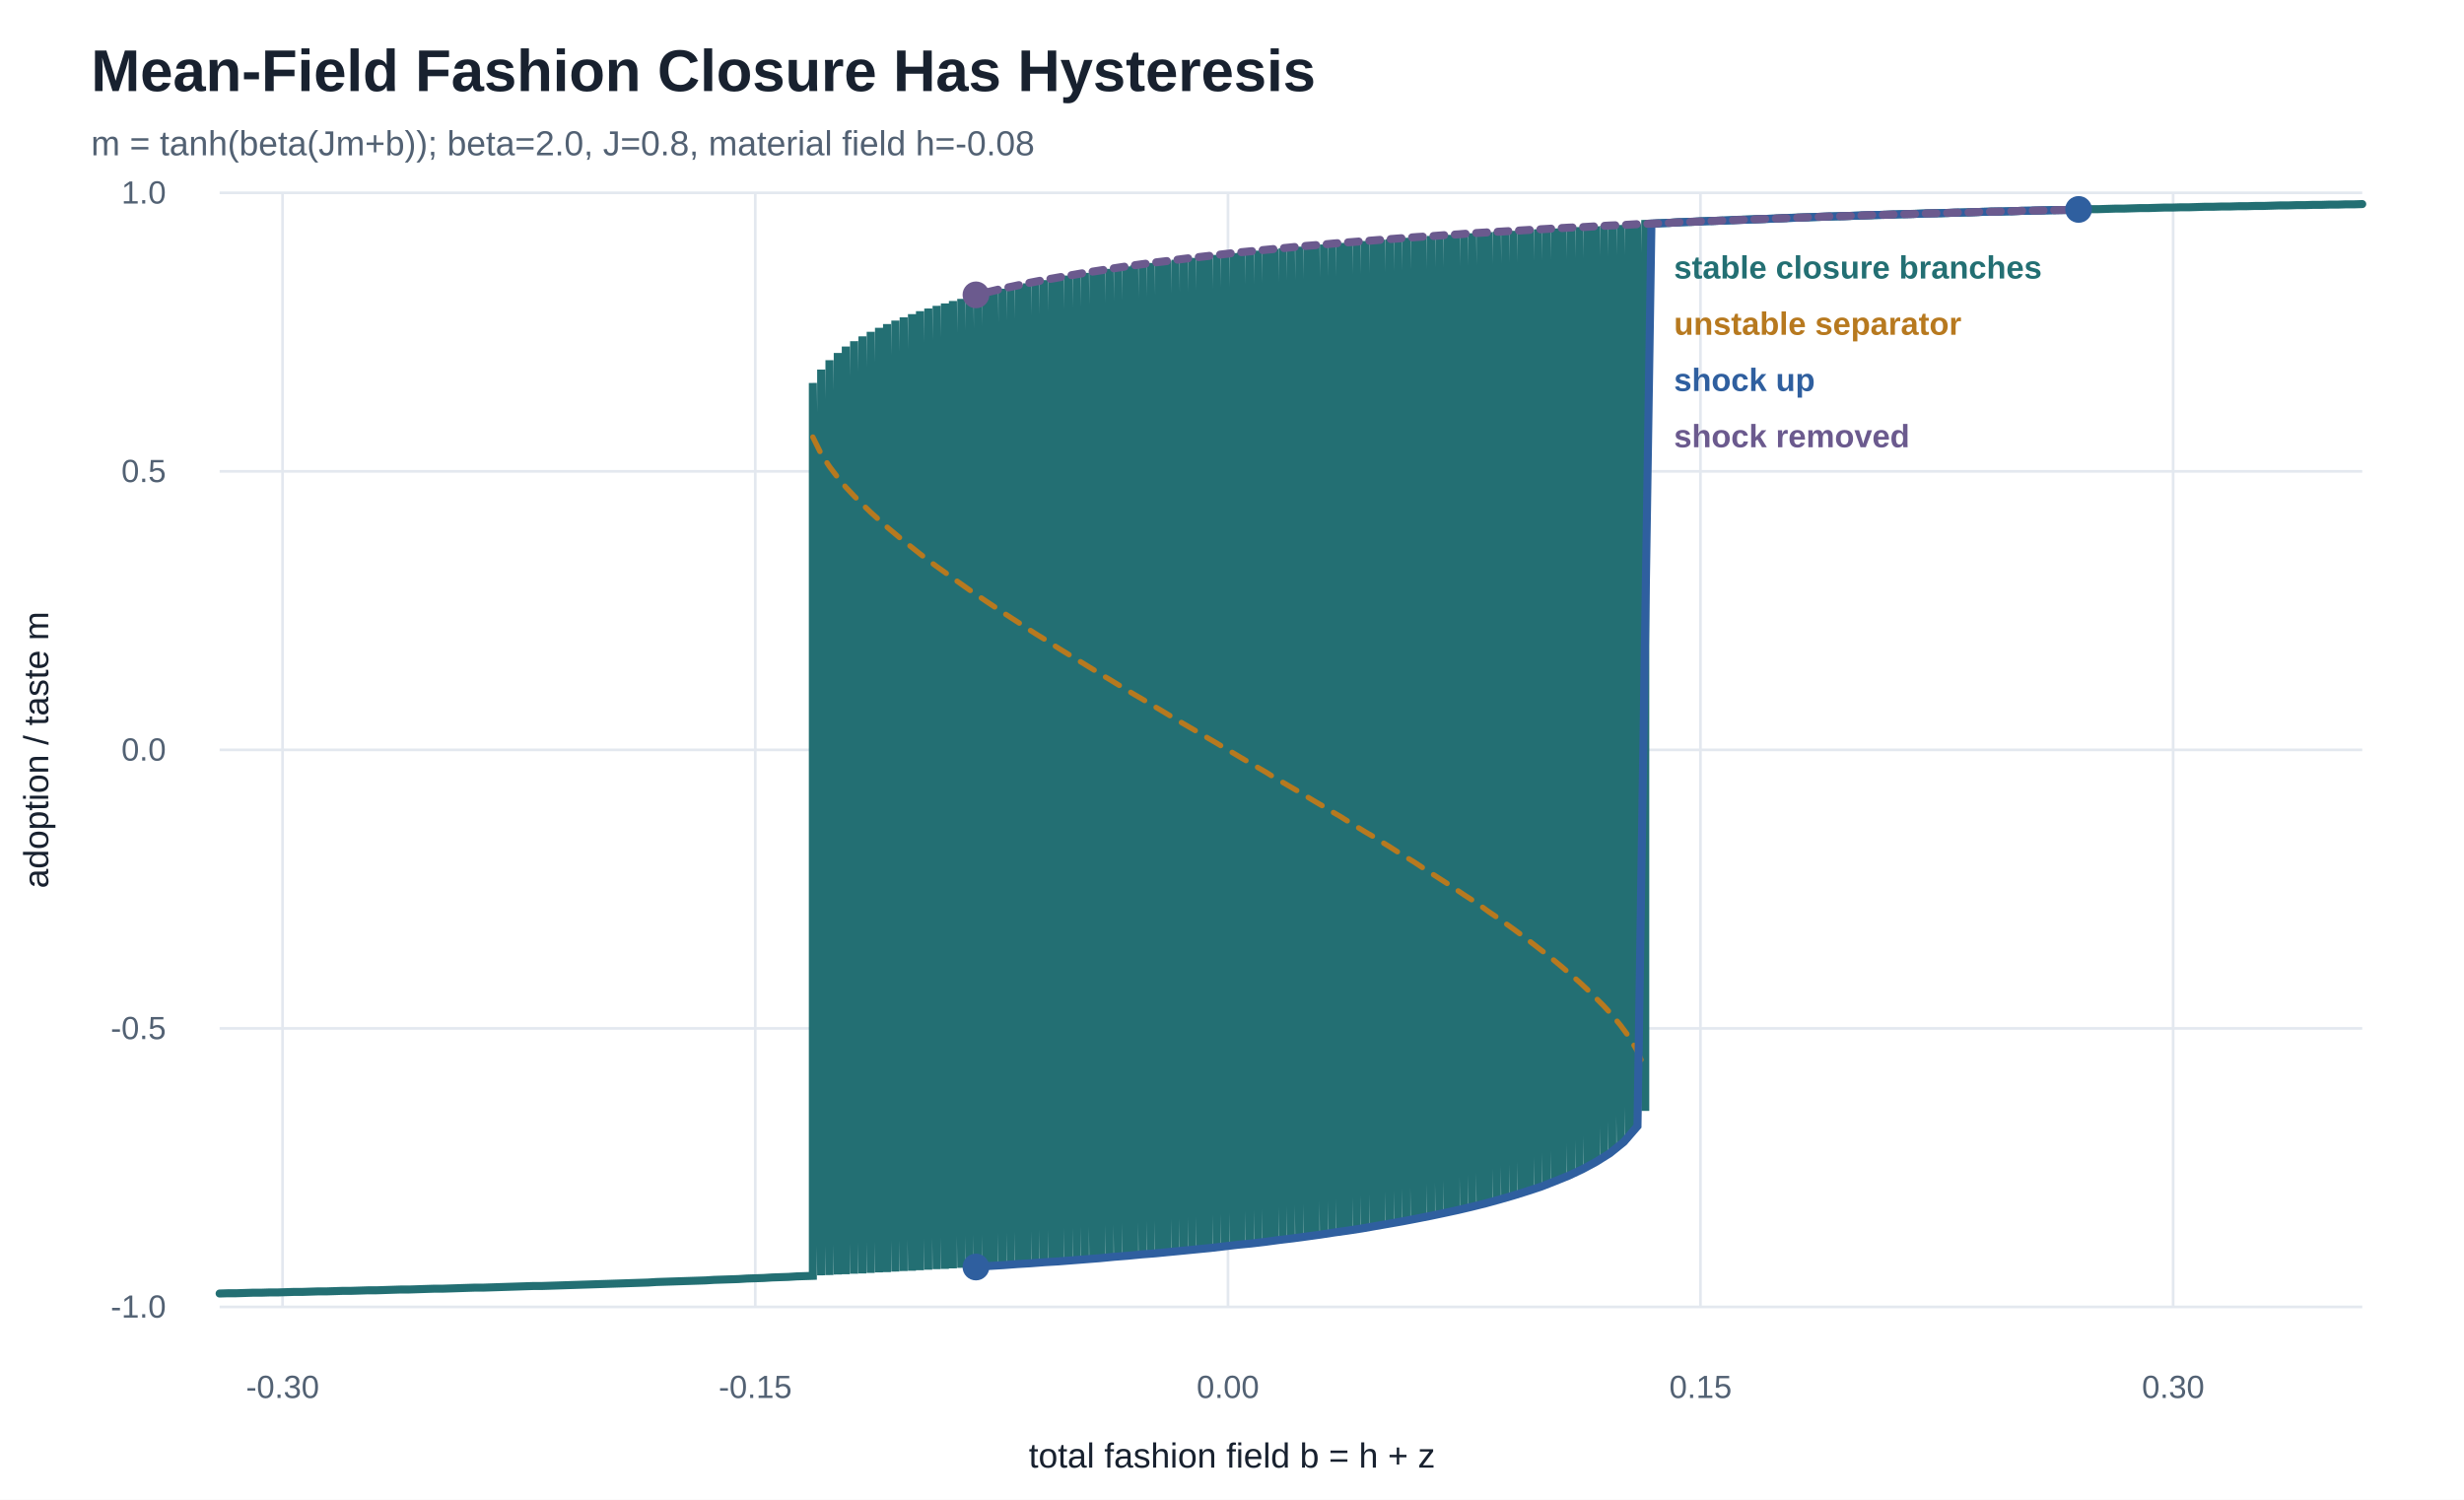
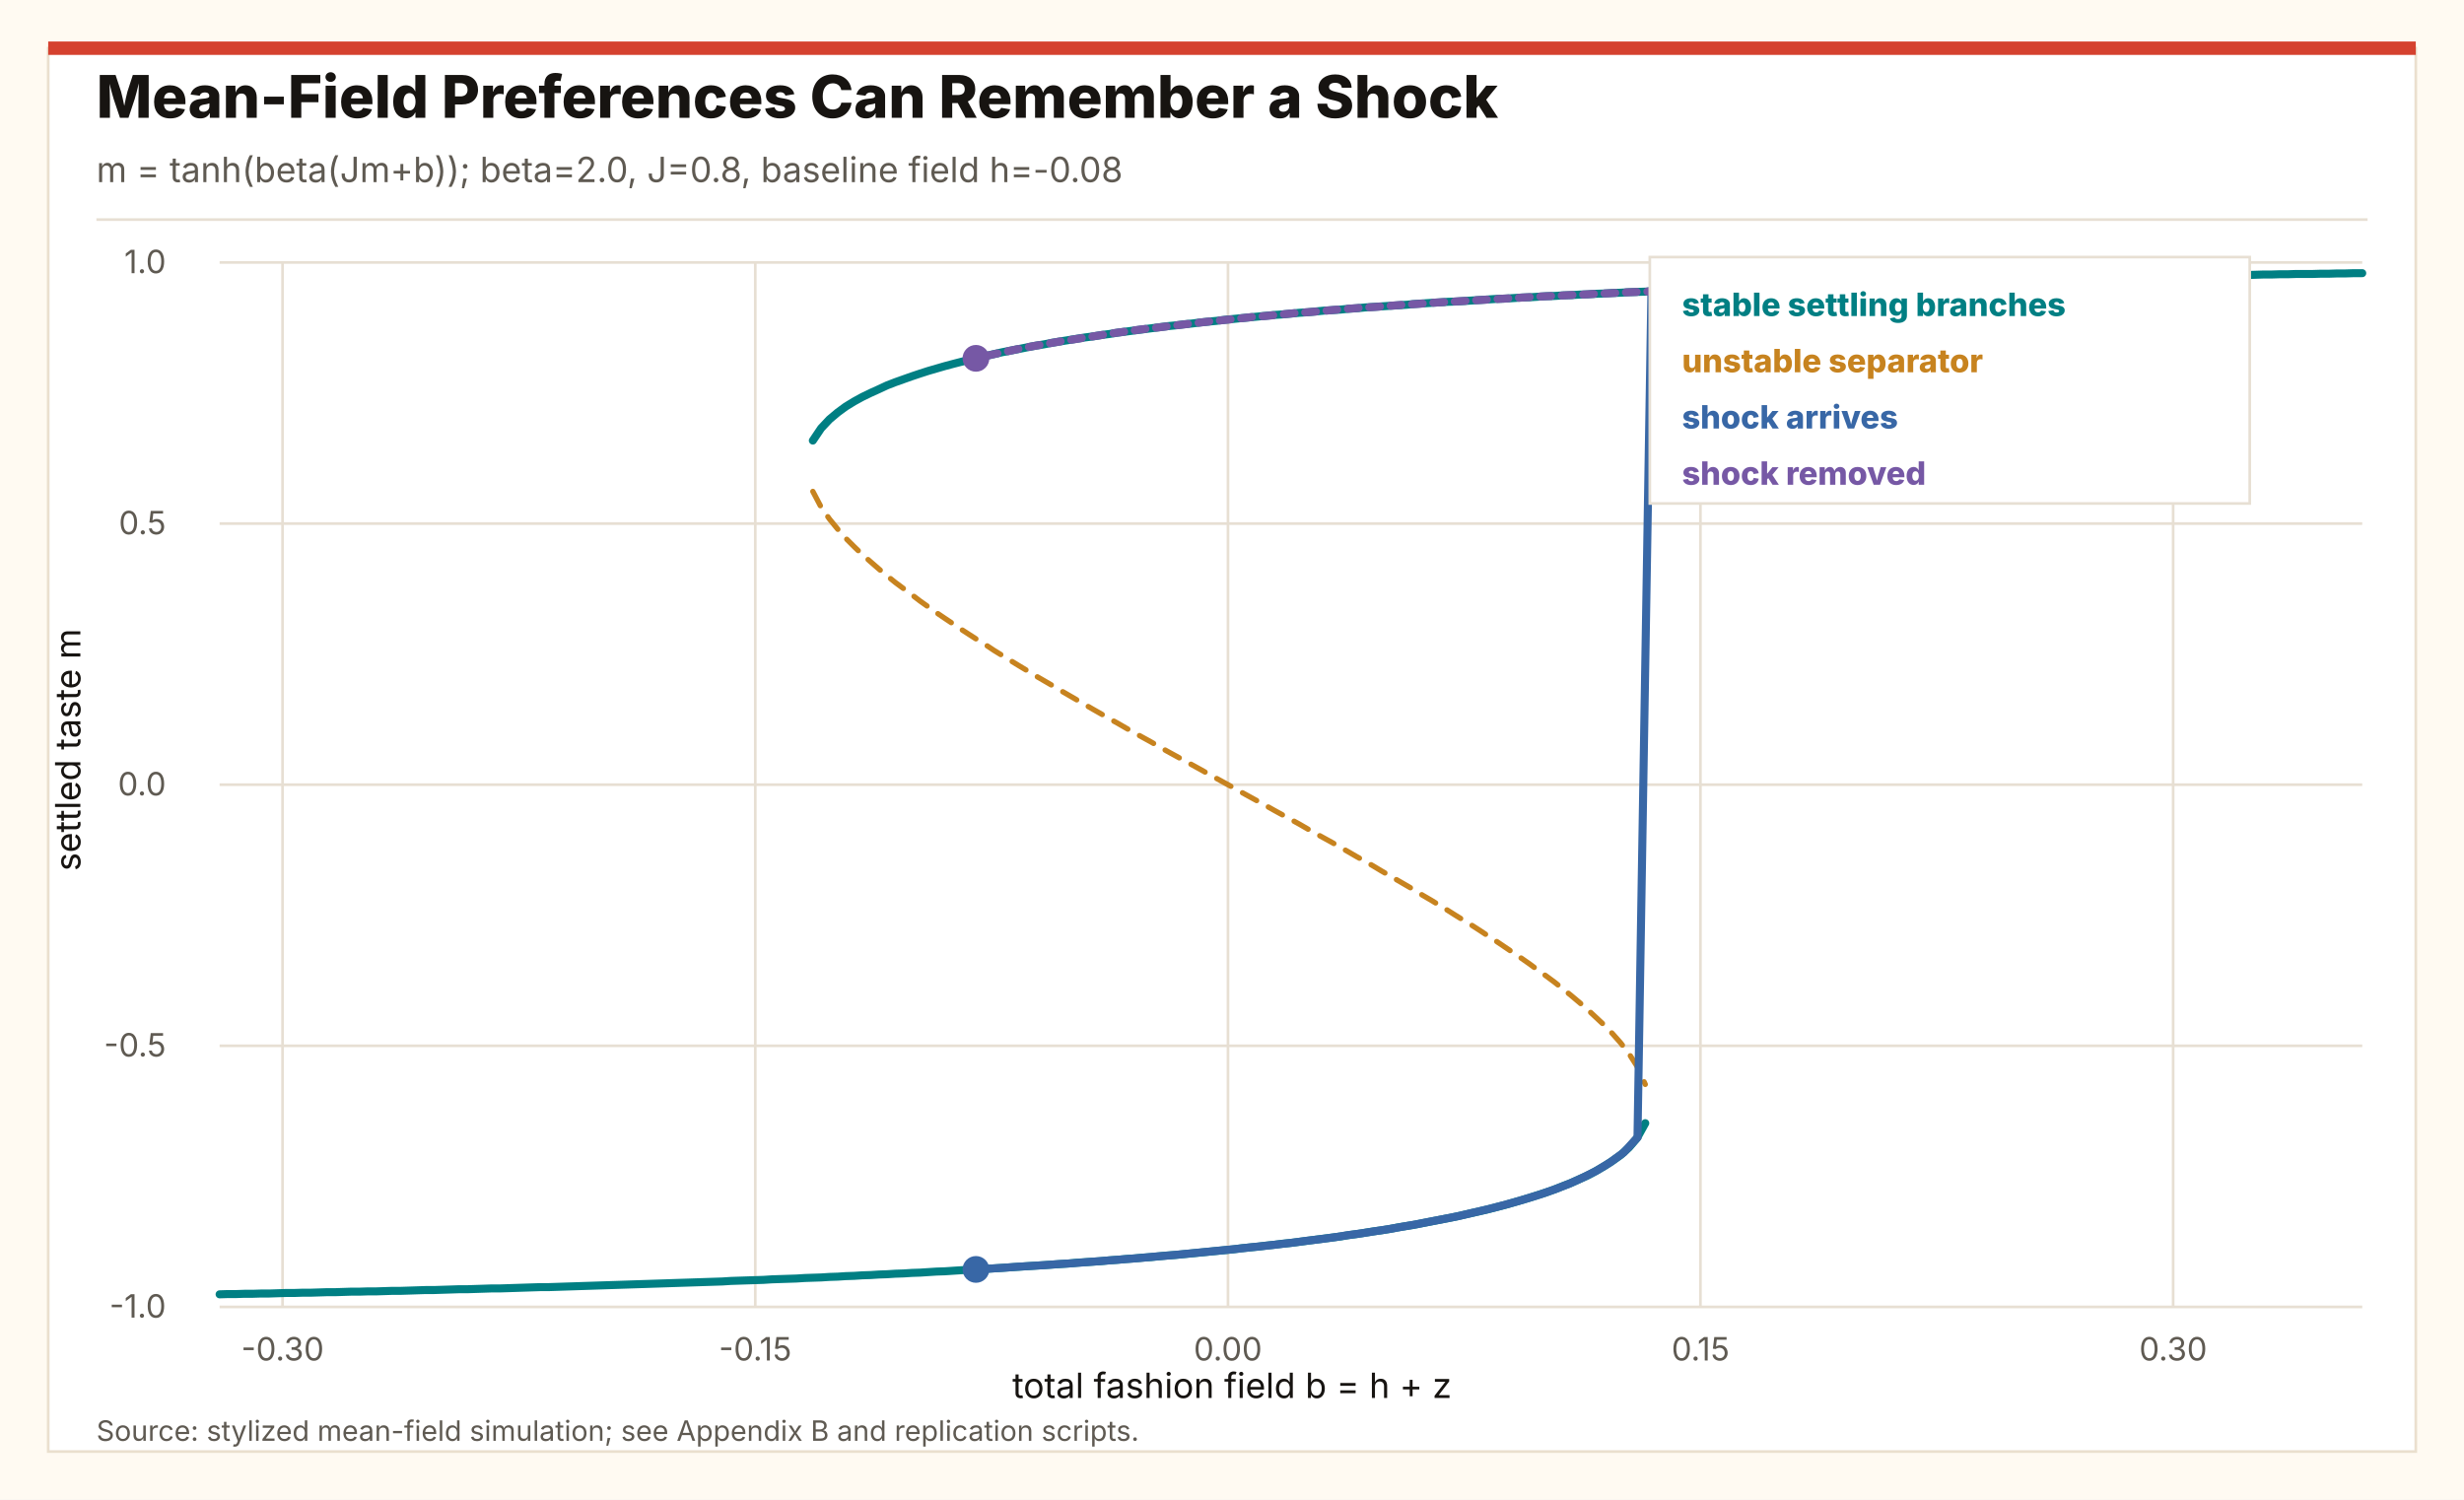
<svg xmlns="http://www.w3.org/2000/svg" width="920" height="560" viewBox="0 0 920 560">
-   <rect width="100%" height="100%" fill="#ffffff" />
-   <text x="34" y="34" font-family="Arial, sans-serif" font-size="22" font-weight="700" fill="#18212f">Mean-Field Fashion Closure Has Hysteresis</text>
-   <text x="34" y="58" font-family="Arial, sans-serif" font-size="13" fill="#526173">m = tanh(beta(Jm+b)); beta=2.0, J=0.8, material field h=-0.08</text>
-   <line x1="105.5" y1="72" x2="105.5" y2="488" stroke="#e3e8ef" />
-   <text x="105.529" y="522" font-family="Arial, sans-serif" font-size="12" fill="#526173" text-anchor="middle">-0.30</text>
-   <line x1="282.0" y1="72" x2="282.0" y2="488" stroke="#e3e8ef" />
-   <text x="282" y="522" font-family="Arial, sans-serif" font-size="12" fill="#526173" text-anchor="middle">-0.15</text>
-   <line x1="458.5" y1="72" x2="458.5" y2="488" stroke="#e3e8ef" />
-   <text x="458.471" y="522" font-family="Arial, sans-serif" font-size="12" fill="#526173" text-anchor="middle">0.00</text>
-   <line x1="634.9" y1="72" x2="634.9" y2="488" stroke="#e3e8ef" />
-   <text x="634.941" y="522" font-family="Arial, sans-serif" font-size="12" fill="#526173" text-anchor="middle">0.15</text>
-   <line x1="811.4" y1="72" x2="811.4" y2="488" stroke="#e3e8ef" />
-   <text x="811.412" y="522" font-family="Arial, sans-serif" font-size="12" fill="#526173" text-anchor="middle">0.30</text>
-   <line x1="82" y1="488.0" x2="882" y2="488.0" stroke="#e3e8ef" />
-   <text x="62" y="492.0" font-family="Arial, sans-serif" font-size="12" fill="#526173" text-anchor="end">-1.0</text>
-   <line x1="82" y1="384.0" x2="882" y2="384.0" stroke="#e3e8ef" />
-   <text x="62" y="388.0" font-family="Arial, sans-serif" font-size="12" fill="#526173" text-anchor="end">-0.5</text>
-   <line x1="82" y1="280.0" x2="882" y2="280.0" stroke="#e3e8ef" />
-   <text x="62" y="284.0" font-family="Arial, sans-serif" font-size="12" fill="#526173" text-anchor="end">0.0</text>
-   <line x1="82" y1="176.0" x2="882" y2="176.0" stroke="#e3e8ef" />
-   <text x="62" y="180.0" font-family="Arial, sans-serif" font-size="12" fill="#526173" text-anchor="end">0.5</text>
-   <line x1="82" y1="72.0" x2="882" y2="72.0" stroke="#e3e8ef" />
-   <text x="62" y="76.0" font-family="Arial, sans-serif" font-size="12" fill="#526173" text-anchor="end">1.0</text>
-   <polyline points="82.0,483.0 85.1,482.9 88.2,482.9 91.2,482.8 94.3,482.7 97.4,482.7 100.5,482.6 103.5,482.6 106.6,482.5 109.7,482.4 112.8,482.4 115.8,482.3 118.9,482.2 122.0,482.2 125.1,482.1 128.2,482.0 131.2,482.0 134.3,481.9 137.4,481.8 140.5,481.8 143.5,481.7 146.6,481.6 149.7,481.5 152.8,481.5 155.8,481.4 158.9,481.3 162.0,481.2 165.1,481.2 168.2,481.1 171.2,481.0 174.3,480.9 177.4,480.8 180.5,480.8 183.5,480.7 186.6,480.6 189.7,480.5 192.8,480.4 195.8,480.3 198.9,480.2 202.0,480.2 205.1,480.1 208.2,480.0 211.2,479.9 214.3,479.8 217.4,479.7 220.5,479.6 223.5,479.5 226.6,479.4 229.7,479.3 232.8,479.2 235.8,479.1 238.9,479.0 242.0,478.9 245.1,478.7 248.2,478.6 251.2,478.5 254.3,478.4 257.4,478.3 260.5,478.2 263.5,478.1 266.6,477.9 269.7,477.8 272.8,477.7 275.8,477.6 278.9,477.4 282.0,477.3 285.1,477.2 288.2,477.0 291.2,476.9 294.3,476.8 297.4,476.6 300.5,476.5 303.5,476.4 303.5,143.0 306.6,476.2 306.6,138.0 309.7,476.1 309.7,134.5 312.8,475.9 312.8,131.8 315.8,475.8 315.8,129.4 318.9,475.6 318.9,127.4 322.0,475.5 322.0,125.6 325.1,475.3 325.1,123.9 328.2,475.1 328.2,122.4 331.2,475.0 331.2,121.0 334.3,474.8 334.3,119.7 337.4,474.6 337.4,118.5 340.5,474.5 340.5,117.3 343.5,474.3 343.5,116.2 346.6,474.1 346.6,115.2 349.7,473.9 349.7,114.2 352.8,473.8 352.8,113.3 355.8,473.6 355.8,112.4 358.9,473.4 358.9,111.6 362.0,473.2 362.0,110.7 365.1,473.0 365.1,110.0 368.2,472.8 368.2,109.2 371.2,472.6 371.2,108.5 374.3,472.4 374.3,107.8 377.4,472.2 377.4,107.1 380.5,472.0 380.5,106.4 383.5,471.8 383.5,105.8 386.6,471.6 386.6,105.2 389.7,471.4 389.7,104.6 392.8,471.1 392.8,104.0 395.8,470.9 395.8,103.5 398.9,470.7 398.9,102.9 402.0,470.4 402.0,102.4 405.1,470.2 405.1,101.9 408.2,470.0 408.2,101.4 411.2,469.7 411.2,100.9 414.3,469.5 414.3,100.4 417.4,469.2 417.4,100.0 420.5,468.9 420.5,99.5 423.5,468.7 423.5,99.1 426.6,468.4 426.6,98.6 429.7,468.1 429.7,98.2 432.8,467.8 432.8,97.8 435.8,467.6 435.8,97.4 438.9,467.3 438.9,97.0 442.0,467.0 442.0,96.7 445.1,466.7 445.1,96.3 448.2,466.3 448.2,95.9 451.2,466.0 451.2,95.6 454.3,465.7 454.3,95.2 457.4,465.4 457.4,94.9 460.5,465.0 460.5,94.5 463.5,464.7 463.5,94.2 466.6,464.3 466.6,93.9 469.7,464.0 469.7,93.6 472.8,463.6 472.8,93.3 475.8,463.2 475.8,93.0 478.9,462.9 478.9,92.7 482.0,462.5 482.0,92.4 485.1,462.1 485.1,92.1 488.2,461.6 488.2,91.8 491.2,461.2 491.2,91.5 494.3,460.8 494.3,91.3 497.4,460.4 497.4,91.0 500.5,459.9 500.5,90.7 503.5,459.4 503.5,90.5 506.6,459.0 506.6,90.2 509.7,458.5 509.7,90.0 512.8,458.0 512.8,89.7 515.8,457.4 515.8,89.5 518.9,456.9 518.9,89.3 522.0,456.4 522.0,89.0 525.1,455.8 525.1,88.8 528.2,455.2 528.2,88.6 531.2,454.6 531.2,88.4 534.3,454.0 534.3,88.1 537.4,453.4 537.4,87.9 540.5,452.7 540.5,87.7 543.5,452.0 543.5,87.5 546.6,451.3 546.6,87.3 549.7,450.6 549.7,87.1 552.8,449.8 552.8,86.9 555.8,449.0 555.8,86.7 558.9,448.2 558.9,86.5 562.0,447.3 562.0,86.4 565.1,446.4 565.1,86.2 568.2,445.5 568.2,86.0 571.2,444.5 571.2,85.8 574.3,443.4 574.3,85.6 577.4,442.3 577.4,85.5 580.5,441.2 580.5,85.3 583.5,439.9 583.5,85.1 586.6,438.6 586.6,85.0 589.7,437.2 589.7,84.8 592.8,435.6 592.8,84.7 595.8,433.9 595.8,84.5 598.9,432.0 598.9,84.3 602.0,429.9 602.0,84.2 605.1,427.5 605.1,84.0 608.2,424.5 608.2,83.9 611.2,420.8 611.2,83.7 614.3,414.8 614.3,83.6 617.4,83.5 620.5,83.3 623.5,83.2 626.6,83.0 629.7,82.9 632.8,82.8 635.8,82.6 638.9,82.5 642.0,82.4 645.1,82.3 648.2,82.1 651.2,82.0 654.3,81.9 657.4,81.8 660.5,81.7 663.5,81.6 666.6,81.4 669.7,81.3 672.8,81.2 675.8,81.1 678.9,81.0 682.0,80.9 685.1,80.8 688.2,80.7 691.2,80.6 694.3,80.5 697.4,80.4 700.5,80.3 703.5,80.2 706.6,80.1 709.7,80.0 712.8,79.9 715.8,79.8 718.9,79.7 722.0,79.6 725.1,79.6 728.2,79.5 731.2,79.4 734.3,79.3 737.4,79.2 740.5,79.1 743.5,79.0 746.6,79.0 749.7,78.9 752.8,78.8 755.8,78.7 758.9,78.7 762.0,78.6 765.1,78.5 768.2,78.4 771.2,78.4 774.3,78.3 777.4,78.2 780.5,78.1 783.5,78.1 786.6,78.0 789.7,77.9 792.8,77.9 795.8,77.8 798.9,77.7 802.0,77.7 805.1,77.6 808.2,77.5 811.2,77.5 814.3,77.4 817.4,77.4 820.5,77.3 823.5,77.2 826.6,77.2 829.7,77.1 832.8,77.1 835.8,77.0 838.9,77.0 842.0,76.9 845.1,76.9 848.2,76.8 851.2,76.7 854.3,76.7 857.4,76.6 860.5,76.6 863.5,76.5 866.6,76.5 869.7,76.4 872.8,76.4 875.8,76.3 878.9,76.3 882.0,76.2" fill="none" stroke="#236f73" stroke-width="3.0" stroke-linecap="round" />
-   <polyline points="303.5,163.2 306.6,169.5 309.7,174.2 312.8,178.3 315.8,181.9 318.9,185.2 322.0,188.3 325.1,191.3 328.2,194.1 331.2,196.8 334.3,199.4 337.4,202.0 340.5,204.4 343.5,206.8 346.6,209.2 349.7,211.5 352.8,213.7 355.8,215.9 358.9,218.1 362.0,220.3 365.1,222.4 368.2,224.5 371.2,226.5 374.3,228.6 377.4,230.6 380.5,232.6 383.5,234.6 386.6,236.6 389.7,238.5 392.8,240.5 395.8,242.4 398.9,244.3 402.0,246.2 405.1,248.1 408.2,250.0 411.2,251.9 414.3,253.7 417.4,255.6 420.5,257.5 423.5,259.3 426.6,261.1 429.7,263.0 432.8,264.8 435.8,266.6 438.9,268.5 442.0,270.3 445.1,272.1 448.2,273.9 451.2,275.7 454.3,277.5 457.4,279.4 460.5,281.2 463.5,283.0 466.6,284.8 469.7,286.6 472.8,288.4 475.8,290.3 478.9,292.1 482.0,293.9 485.1,295.7 488.2,297.6 491.2,299.4 494.3,301.2 497.4,303.1 500.5,304.9 503.5,306.8 506.6,308.7 509.7,310.6 512.8,312.4 515.8,314.3 518.9,316.2 522.0,318.2 525.1,320.1 528.2,322.0 531.2,324.0 534.3,326.0 537.4,328.0 540.5,330.0 543.5,332.0 546.6,334.1 549.7,336.1 552.8,338.2 555.8,340.4 558.9,342.5 562.0,344.7 565.1,346.9 568.2,349.2 571.2,351.5 574.3,353.9 577.4,356.3 580.5,358.8 583.5,361.3 586.6,364.0 589.7,366.7 592.8,369.6 595.8,372.6 598.9,375.7 602.0,379.1 605.1,382.9 608.2,387.1 611.2,392.2 614.3,399.4" fill="none" stroke="#b7791f" stroke-width="2.0" stroke-linecap="round" stroke-dasharray="6 5" />
-   <polyline points="364.4,473.1 369.5,472.7 374.6,472.4 379.8,472.0 384.9,471.7 390.1,471.3 395.2,471.0 400.4,470.6 405.5,470.2 410.7,469.8 415.8,469.3 421.0,468.9 426.1,468.4 431.3,468.0 436.4,467.5 441.6,467.0 446.7,466.5 451.9,466.0 457.0,465.4 462.1,464.8 467.3,464.3 472.4,463.7 477.6,463.0 482.7,462.4 487.9,461.7 493.0,461.0 498.2,460.2 503.3,459.5 508.5,458.7 513.6,457.8 518.8,456.9 523.9,456.0 529.1,455.0 534.2,454.0 539.4,452.9 544.5,451.8 549.6,450.6 554.8,449.3 559.9,447.9 565.1,446.4 570.2,444.8 575.4,443.1 580.5,441.1 585.7,439.0 590.8,436.6 596.0,433.8 601.1,430.6 606.3,426.4 611.4,420.5 616.6,83.5 621.7,83.3 626.9,83.0 632.0,82.8 637.1,82.6 642.3,82.4 647.4,82.2 652.6,82.0 657.7,81.8 662.9,81.6 668.0,81.4 673.2,81.2 678.3,81.0 683.5,80.8 688.6,80.7 693.8,80.5 698.9,80.3 704.1,80.2 709.2,80.0 714.4,79.9 719.5,79.7 724.6,79.6 729.8,79.4 734.9,79.3 740.1,79.1 745.2,79.0 750.4,78.9 755.5,78.7 760.7,78.6 765.8,78.5 771.0,78.4 776.1,78.2" fill="none" stroke="#2f5f9f" stroke-width="3.0" stroke-linecap="round" />
-   <polyline points="771.0,78.4 765.8,78.5 760.7,78.6 755.5,78.7 750.4,78.9 745.2,79.0 740.1,79.1 734.9,79.3 729.8,79.4 724.6,79.6 719.5,79.7 714.4,79.9 709.2,80.0 704.1,80.2 698.9,80.3 693.8,80.5 688.6,80.7 683.5,80.8 678.3,81.0 673.2,81.2 668.0,81.4 662.9,81.6 657.7,81.8 652.6,82.0 647.4,82.2 642.3,82.4 637.1,82.6 632.0,82.8 626.9,83.0 621.7,83.3 616.6,83.5 611.4,83.7 606.3,84.0 601.1,84.2 596.0,84.5 590.8,84.8 585.7,85.0 580.5,85.3 575.4,85.6 570.2,85.9 565.1,86.2 559.9,86.5 554.8,86.8 549.6,87.1 544.5,87.5 539.4,87.8 534.2,88.2 529.1,88.5 523.9,88.9 518.8,89.3 513.6,89.7 508.5,90.1 503.3,90.5 498.2,90.9 493.0,91.4 487.9,91.8 482.7,92.3 477.6,92.8 472.4,93.3 467.3,93.8 462.1,94.3 457.0,94.9 451.9,95.5 446.7,96.1 441.6,96.7 436.4,97.4 431.3,98.0 426.1,98.7 421.0,99.4 415.8,100.2 410.7,101.0 405.5,101.8 400.4,102.7 395.2,103.6 390.1,104.5 384.9,105.5 379.8,106.6 374.6,107.7 369.5,108.9 364.4,110.1" fill="none" stroke="#6b5a8e" stroke-width="3.0" stroke-linecap="round" stroke-dasharray="4 4" />
-   <circle cx="364.4" cy="473.1" r="5" fill="#2f5f9f" />
-   <circle cx="776.1" cy="78.2" r="5" fill="#2f5f9f" />
-   <circle cx="364.4" cy="110.1" r="5" fill="#6b5a8e" />
-   <text x="460.0" y="548" font-family="Arial, sans-serif" font-size="13" fill="#18212f" text-anchor="middle">total fashion field b = h + z</text>
-   <text x="18" y="280.0" font-family="Arial, sans-serif" font-size="13" fill="#18212f" transform="rotate(-90 18 280.0)" text-anchor="middle">adoption / taste m</text>
-   <text x="625" y="104" font-family="Arial, sans-serif" font-size="12" fill="#236f73" font-weight="700">stable closure branches</text>
-   <text x="625" y="125" font-family="Arial, sans-serif" font-size="12" fill="#b7791f" font-weight="700">unstable separator</text>
-   <text x="625" y="146" font-family="Arial, sans-serif" font-size="12" fill="#2f5f9f" font-weight="700">shock up</text>
-   <text x="625" y="167" font-family="Arial, sans-serif" font-size="12" fill="#6b5a8e" font-weight="700">shock removed</text>
+   <rect width="100%" height="100%" fill="#fffaf2" />
+   <rect x="18" y="18" width="884" height="524" rx="0" fill="#ffffff" stroke="#eadfce" />
+   <line x1="18" y1="18" x2="902" y2="18" stroke="#d5412f" stroke-width="5" />
+   <text x="36" y="44" font-family="Inter, &quot;Helvetica Neue&quot;, Arial, sans-serif" font-size="22" font-weight="800" fill="#171411">Mean-Field Preferences Can Remember a Shock</text>
+   <text x="36" y="68" font-family="Inter, &quot;Helvetica Neue&quot;, Arial, sans-serif" font-size="13" fill="#5f5a52">m = tanh(beta(Jm+b)); beta=2.0, J=0.8, baseline field h=-0.08</text>
+   <line x1="36" y1="82" x2="884" y2="82" stroke="#e7dfd3" stroke-width="1" />
+   <line x1="105.5" y1="98" x2="105.5" y2="488" stroke="#e7dfd3" />
+   <text x="105.529" y="508" font-family="Inter, &quot;Helvetica Neue&quot;, Arial, sans-serif" font-size="12" fill="#5f5a52" text-anchor="middle">-0.30</text>
+   <line x1="282.0" y1="98" x2="282.0" y2="488" stroke="#e7dfd3" />
+   <text x="282" y="508" font-family="Inter, &quot;Helvetica Neue&quot;, Arial, sans-serif" font-size="12" fill="#5f5a52" text-anchor="middle">-0.15</text>
+   <line x1="458.5" y1="98" x2="458.5" y2="488" stroke="#e7dfd3" />
+   <text x="458.471" y="508" font-family="Inter, &quot;Helvetica Neue&quot;, Arial, sans-serif" font-size="12" fill="#5f5a52" text-anchor="middle">0.00</text>
+   <line x1="634.9" y1="98" x2="634.9" y2="488" stroke="#e7dfd3" />
+   <text x="634.941" y="508" font-family="Inter, &quot;Helvetica Neue&quot;, Arial, sans-serif" font-size="12" fill="#5f5a52" text-anchor="middle">0.15</text>
+   <line x1="811.4" y1="98" x2="811.4" y2="488" stroke="#e7dfd3" />
+   <text x="811.412" y="508" font-family="Inter, &quot;Helvetica Neue&quot;, Arial, sans-serif" font-size="12" fill="#5f5a52" text-anchor="middle">0.30</text>
+   <line x1="82" y1="488.0" x2="882" y2="488.0" stroke="#e7dfd3" />
+   <text x="62" y="492.0" font-family="Inter, &quot;Helvetica Neue&quot;, Arial, sans-serif" font-size="12" fill="#5f5a52" text-anchor="end">-1.0</text>
+   <line x1="82" y1="390.5" x2="882" y2="390.5" stroke="#e7dfd3" />
+   <text x="62" y="394.5" font-family="Inter, &quot;Helvetica Neue&quot;, Arial, sans-serif" font-size="12" fill="#5f5a52" text-anchor="end">-0.5</text>
+   <line x1="82" y1="293.0" x2="882" y2="293.0" stroke="#e7dfd3" />
+   <text x="62" y="297.0" font-family="Inter, &quot;Helvetica Neue&quot;, Arial, sans-serif" font-size="12" fill="#5f5a52" text-anchor="end">0.0</text>
+   <line x1="82" y1="195.5" x2="882" y2="195.5" stroke="#e7dfd3" />
+   <text x="62" y="199.5" font-family="Inter, &quot;Helvetica Neue&quot;, Arial, sans-serif" font-size="12" fill="#5f5a52" text-anchor="end">0.5</text>
+   <line x1="82" y1="98.0" x2="882" y2="98.0" stroke="#e7dfd3" />
+   <text x="62" y="102.0" font-family="Inter, &quot;Helvetica Neue&quot;, Arial, sans-serif" font-size="12" fill="#5f5a52" text-anchor="end">1.0</text>
+   <polyline points="82.0,483.3 85.1,483.2 88.2,483.2 91.2,483.1 94.3,483.1 97.4,483.0 100.5,483.0 103.5,482.9 106.6,482.8 109.7,482.8 112.8,482.7 115.8,482.7 118.9,482.6 122.0,482.5 125.1,482.5 128.2,482.4 131.2,482.3 134.3,482.3 137.4,482.2 140.5,482.2 143.5,482.1 146.6,482.0 149.7,482.0 152.8,481.9 155.8,481.8 158.9,481.7 162.0,481.7 165.1,481.6 168.2,481.5 171.2,481.4 174.3,481.4 177.4,481.3 180.5,481.2 183.5,481.1 186.6,481.1 189.7,481.0 192.8,480.9 195.8,480.8 198.9,480.7 202.0,480.6 205.1,480.6 208.2,480.5 211.2,480.4 214.3,480.3 217.4,480.2 220.5,480.1 223.5,480.0 226.6,479.9 229.7,479.8 232.8,479.7 235.8,479.6 238.9,479.5 242.0,479.4 245.1,479.3 248.2,479.2 251.2,479.1 254.3,479.0 257.4,478.9 260.5,478.8 263.5,478.7 266.6,478.6 269.7,478.5 272.8,478.3 275.8,478.2 278.9,478.1 282.0,478.0 285.1,477.9 288.2,477.7 291.2,477.6 294.3,477.5 297.4,477.4 300.5,477.2 303.5,477.1 306.6,477.0 309.7,476.8 312.8,476.7 315.8,476.5 318.9,476.4 322.0,476.2 325.1,476.1 328.2,475.9 331.2,475.8 334.3,475.6 337.4,475.5 340.5,475.3 343.5,475.2 346.6,475.0 349.7,474.8 352.8,474.7 355.8,474.5 358.9,474.3 362.0,474.1 365.1,474.0 368.2,473.8 371.2,473.6 374.3,473.4 377.4,473.2 380.5,473.0 383.5,472.8 386.6,472.6 389.7,472.4 392.8,472.2 395.8,472.0 398.9,471.8 402.0,471.5 405.1,471.3 408.2,471.1 411.2,470.9 414.3,470.6 417.4,470.4 420.5,470.1 423.5,469.9 426.6,469.6 429.7,469.4 432.8,469.1 435.8,468.8 438.9,468.6 442.0,468.3 445.1,468.0 448.2,467.7 451.2,467.4 454.3,467.1 457.4,466.8 460.5,466.5 463.5,466.1 466.6,465.8 469.7,465.5 472.8,465.1 475.8,464.8 478.9,464.4 482.0,464.1 485.1,463.7 488.2,463.3 491.2,462.9 494.3,462.5 497.4,462.1 500.5,461.7 503.5,461.2 506.6,460.8 509.7,460.3 512.8,459.8 515.8,459.4 518.9,458.9 522.0,458.3 525.1,457.8 528.2,457.3 531.2,456.7 534.3,456.1 537.4,455.5 540.5,454.9 543.5,454.3 546.6,453.6 549.7,452.9 552.8,452.2 555.8,451.5 558.9,450.7 562.0,449.9 565.1,449.0 568.2,448.1 571.2,447.2 574.3,446.2 577.4,445.2 580.5,444.1 583.5,442.9 586.6,441.7 589.7,440.3 592.8,438.9 595.8,437.3 598.9,435.5 602.0,433.5 605.1,431.3 608.2,428.5 611.2,425.0 614.3,419.4" fill="none" stroke="#007f83" stroke-width="3.0" stroke-linecap="round" />
+   <polyline points="303.5,164.5 306.6,159.9 309.7,156.6 312.8,154.0 315.8,151.8 318.9,149.9 322.0,148.2 325.1,146.7 328.2,145.3 331.2,143.9 334.3,142.7 337.4,141.6 340.5,140.5 343.5,139.5 346.6,138.5 349.7,137.6 352.8,136.7 355.8,135.9 358.9,135.1 362.0,134.3 365.1,133.6 368.2,132.9 371.2,132.2 374.3,131.5 377.4,130.9 380.5,130.3 383.5,129.7 386.6,129.1 389.7,128.6 392.8,128.0 395.8,127.5 398.9,127.0 402.0,126.5 405.1,126.0 408.2,125.6 411.2,125.1 414.3,124.7 417.4,124.2 420.5,123.8 423.5,123.4 426.6,123.0 429.7,122.6 432.8,122.2 435.8,121.8 438.9,121.5 442.0,121.1 445.1,120.8 448.2,120.4 451.2,120.1 454.3,119.8 457.4,119.4 460.5,119.1 463.5,118.8 466.6,118.5 469.7,118.2 472.8,117.9 475.8,117.6 478.9,117.4 482.0,117.1 485.1,116.8 488.2,116.6 491.2,116.3 494.3,116.0 497.4,115.8 500.5,115.6 503.5,115.3 506.6,115.1 509.7,114.8 512.8,114.6 515.8,114.4 518.9,114.2 522.0,114.0 525.1,113.8 528.2,113.5 531.2,113.3 534.3,113.1 537.4,112.9 540.5,112.7 543.5,112.6 546.6,112.4 549.7,112.2 552.8,112.0 555.8,111.8 558.9,111.6 562.0,111.5 565.1,111.3 568.2,111.1 571.2,111.0 574.3,110.8 577.4,110.6 580.5,110.5 583.5,110.3 586.6,110.2 589.7,110.0 592.8,109.9 595.8,109.7 598.9,109.6 602.0,109.4 605.1,109.3 608.2,109.1 611.2,109.0 614.3,108.9 617.4,108.7 620.5,108.6 623.5,108.5 626.6,108.4 629.7,108.2 632.8,108.1 635.8,108.0 638.9,107.9 642.0,107.7 645.1,107.6 648.2,107.5 651.2,107.4 654.3,107.3 657.4,107.2 660.5,107.1 663.5,107.0 666.6,106.9 669.7,106.7 672.8,106.6 675.8,106.5 678.9,106.4 682.0,106.3 685.1,106.2 688.2,106.1 691.2,106.1 694.3,106.0 697.4,105.9 700.5,105.8 703.5,105.7 706.6,105.6 709.7,105.5 712.8,105.4 715.8,105.3 718.9,105.2 722.0,105.2 725.1,105.1 728.2,105.0 731.2,104.9 734.3,104.8 737.4,104.8 740.5,104.7 743.5,104.6 746.6,104.5 749.7,104.5 752.8,104.4 755.8,104.3 758.9,104.2 762.0,104.2 765.1,104.1 768.2,104.0 771.2,104.0 774.3,103.9 777.4,103.8 780.5,103.8 783.5,103.7 786.6,103.6 789.7,103.6 792.8,103.5 795.8,103.4 798.9,103.4 802.0,103.3 805.1,103.3 808.2,103.2 811.2,103.1 814.3,103.1 817.4,103.0 820.5,103.0 823.5,102.9 826.6,102.9 829.7,102.8 832.8,102.8 835.8,102.7 838.9,102.7 842.0,102.6 845.1,102.5 848.2,102.5 851.2,102.4 854.3,102.4 857.4,102.3 860.5,102.3 863.5,102.3 866.6,102.2 869.7,102.2 872.8,102.1 875.8,102.1 878.9,102.0 882.0,102.0" fill="none" stroke="#007f83" stroke-width="3.0" stroke-linecap="round" />
+   <polyline points="303.5,183.5 306.6,189.4 309.7,193.8 312.8,197.6 315.8,201.0 318.9,204.1 322.0,207.1 325.1,209.8 328.2,212.5 331.2,215.0 334.3,217.5 337.4,219.8 340.5,222.1 343.5,224.4 346.6,226.6 349.7,228.8 352.8,230.9 355.8,232.9 358.9,235.0 362.0,237.0 365.1,239.0 368.2,240.9 371.2,242.9 374.3,244.8 377.4,246.7 380.5,248.6 383.5,250.4 386.6,252.3 389.7,254.1 392.8,255.9 395.8,257.7 398.9,259.5 402.0,261.3 405.1,263.1 408.2,264.9 411.2,266.6 414.3,268.4 417.4,270.1 420.5,271.9 423.5,273.6 426.6,275.3 429.7,277.0 432.8,278.8 435.8,280.5 438.9,282.2 442.0,283.9 445.1,285.6 448.2,287.3 451.2,289.0 454.3,290.7 457.4,292.4 460.5,294.1 463.5,295.8 466.6,297.5 469.7,299.2 472.8,300.9 475.8,302.6 478.9,304.3 482.0,306.0 485.1,307.7 488.2,309.5 491.2,311.2 494.3,312.9 497.4,314.6 500.5,316.4 503.5,318.1 506.6,319.9 509.7,321.6 512.8,323.4 515.8,325.2 518.9,327.0 522.0,328.8 525.1,330.6 528.2,332.4 531.2,334.3 534.3,336.1 537.4,338.0 540.5,339.9 543.5,341.8 546.6,343.7 549.7,345.6 552.8,347.6 555.8,349.6 558.9,351.6 562.0,353.7 565.1,355.8 568.2,357.9 571.2,360.0 574.3,362.3 577.4,364.5 580.5,366.8 583.5,369.2 586.6,371.7 589.7,374.3 592.8,377.0 595.8,379.8 598.9,382.7 602.0,385.9 605.1,389.4 608.2,393.4 611.2,398.1 614.3,404.9" fill="none" stroke="#c7831f" stroke-width="2.0" stroke-linecap="round" stroke-dasharray="6 5" />
+   <polyline points="364.4,474.0 369.5,473.7 374.6,473.4 379.8,473.0 384.9,472.7 390.1,472.4 395.2,472.0 400.4,471.7 405.5,471.3 410.7,470.9 415.8,470.5 421.0,470.1 426.1,469.7 431.3,469.2 436.4,468.8 441.6,468.3 446.7,467.8 451.9,467.3 457.0,466.8 462.1,466.3 467.3,465.7 472.4,465.2 477.6,464.6 482.7,464.0 487.9,463.3 493.0,462.7 498.2,462.0 503.3,461.2 508.5,460.5 513.6,459.7 518.8,458.9 523.9,458.0 529.1,457.1 534.2,456.1 539.4,455.1 544.5,454.1 549.6,452.9 554.8,451.7 559.9,450.4 565.1,449.0 570.2,447.5 575.4,445.9 580.5,444.1 585.7,442.1 590.8,439.8 596.0,437.2 601.1,434.1 606.3,430.3 611.4,424.7 616.6,108.8 621.7,108.6 626.9,108.3 632.0,108.1 637.1,107.9 642.3,107.7 647.4,107.5 652.6,107.3 657.7,107.2 662.9,107.0 668.0,106.8 673.2,106.6 678.3,106.5 683.5,106.3 688.6,106.1 693.8,106.0 698.9,105.8 704.1,105.7 709.2,105.5 714.4,105.4 719.5,105.2 724.6,105.1 729.8,105.0 734.9,104.8 740.1,104.7 745.2,104.6 750.4,104.4 755.5,104.3 760.7,104.2 765.8,104.1 771.0,104.0 776.1,103.9" fill="none" stroke="#3867a6" stroke-width="3.0" stroke-linecap="round" />
+   <polyline points="771.0,104.0 765.8,104.1 760.7,104.2 755.5,104.3 750.4,104.4 745.2,104.6 740.1,104.7 734.9,104.8 729.8,105.0 724.6,105.1 719.5,105.2 714.4,105.4 709.2,105.5 704.1,105.7 698.9,105.8 693.8,106.0 688.6,106.1 683.5,106.3 678.3,106.5 673.2,106.6 668.0,106.8 662.9,107.0 657.7,107.2 652.6,107.3 647.4,107.5 642.3,107.7 637.1,107.9 632.0,108.1 626.9,108.3 621.7,108.6 616.6,108.8 611.4,109.0 606.3,109.2 601.1,109.5 596.0,109.7 590.8,110.0 585.7,110.2 580.5,110.5 575.4,110.7 570.2,111.0 565.1,111.3 559.9,111.6 554.8,111.9 549.6,112.2 544.5,112.5 539.4,112.8 534.2,113.1 529.1,113.5 523.9,113.8 518.8,114.2 513.6,114.6 508.5,114.9 503.3,115.3 498.2,115.7 493.0,116.2 487.9,116.6 482.7,117.0 477.6,117.5 472.4,118.0 467.3,118.4 462.1,119.0 457.0,119.5 451.9,120.0 446.7,120.6 441.6,121.2 436.4,121.8 431.3,122.4 426.1,123.0 421.0,123.7 415.8,124.4 410.7,125.2 405.5,126.0 400.4,126.8 395.2,127.6 390.1,128.5 384.9,129.4 379.8,130.4 374.6,131.5 369.5,132.6 364.4,133.8" fill="none" stroke="#7658a5" stroke-width="3.0" stroke-linecap="round" stroke-dasharray="4 4" />
+   <circle cx="364.4" cy="474.0" r="5" fill="#3867a6" />
+   <circle cx="776.1" cy="103.9" r="5" fill="#3867a6" />
+   <circle cx="364.4" cy="133.8" r="5" fill="#7658a5" />
+   <text x="460.0" y="522" font-family="Inter, &quot;Helvetica Neue&quot;, Arial, sans-serif" font-size="13" fill="#171411" text-anchor="middle">total fashion field b = h + z</text>
+   <text x="30" y="280.0" font-family="Inter, &quot;Helvetica Neue&quot;, Arial, sans-serif" font-size="13" fill="#171411" transform="rotate(-90 30 280.0)" text-anchor="middle">settled taste m</text>
+   <rect x="616" y="96" width="224" height="92" fill="#ffffff" stroke="#e7dfd3" />
+   <text x="628" y="118" font-family="Inter, &quot;Helvetica Neue&quot;, Arial, sans-serif" font-size="12" fill="#007f83" font-weight="800">stable settling branches</text>
+   <text x="628" y="139" font-family="Inter, &quot;Helvetica Neue&quot;, Arial, sans-serif" font-size="12" fill="#c7831f" font-weight="800">unstable separator</text>
+   <text x="628" y="160" font-family="Inter, &quot;Helvetica Neue&quot;, Arial, sans-serif" font-size="12" fill="#3867a6" font-weight="800">shock arrives</text>
+   <text x="628" y="181" font-family="Inter, &quot;Helvetica Neue&quot;, Arial, sans-serif" font-size="12" fill="#7658a5" font-weight="800">shock removed</text>
+   <text x="36" y="538" font-family="Inter, &quot;Helvetica Neue&quot;, Arial, sans-serif" font-size="10.5" fill="#5f5a52">Source: stylized mean-field simulation; see Appendix B and replication scripts.</text>
</svg>
